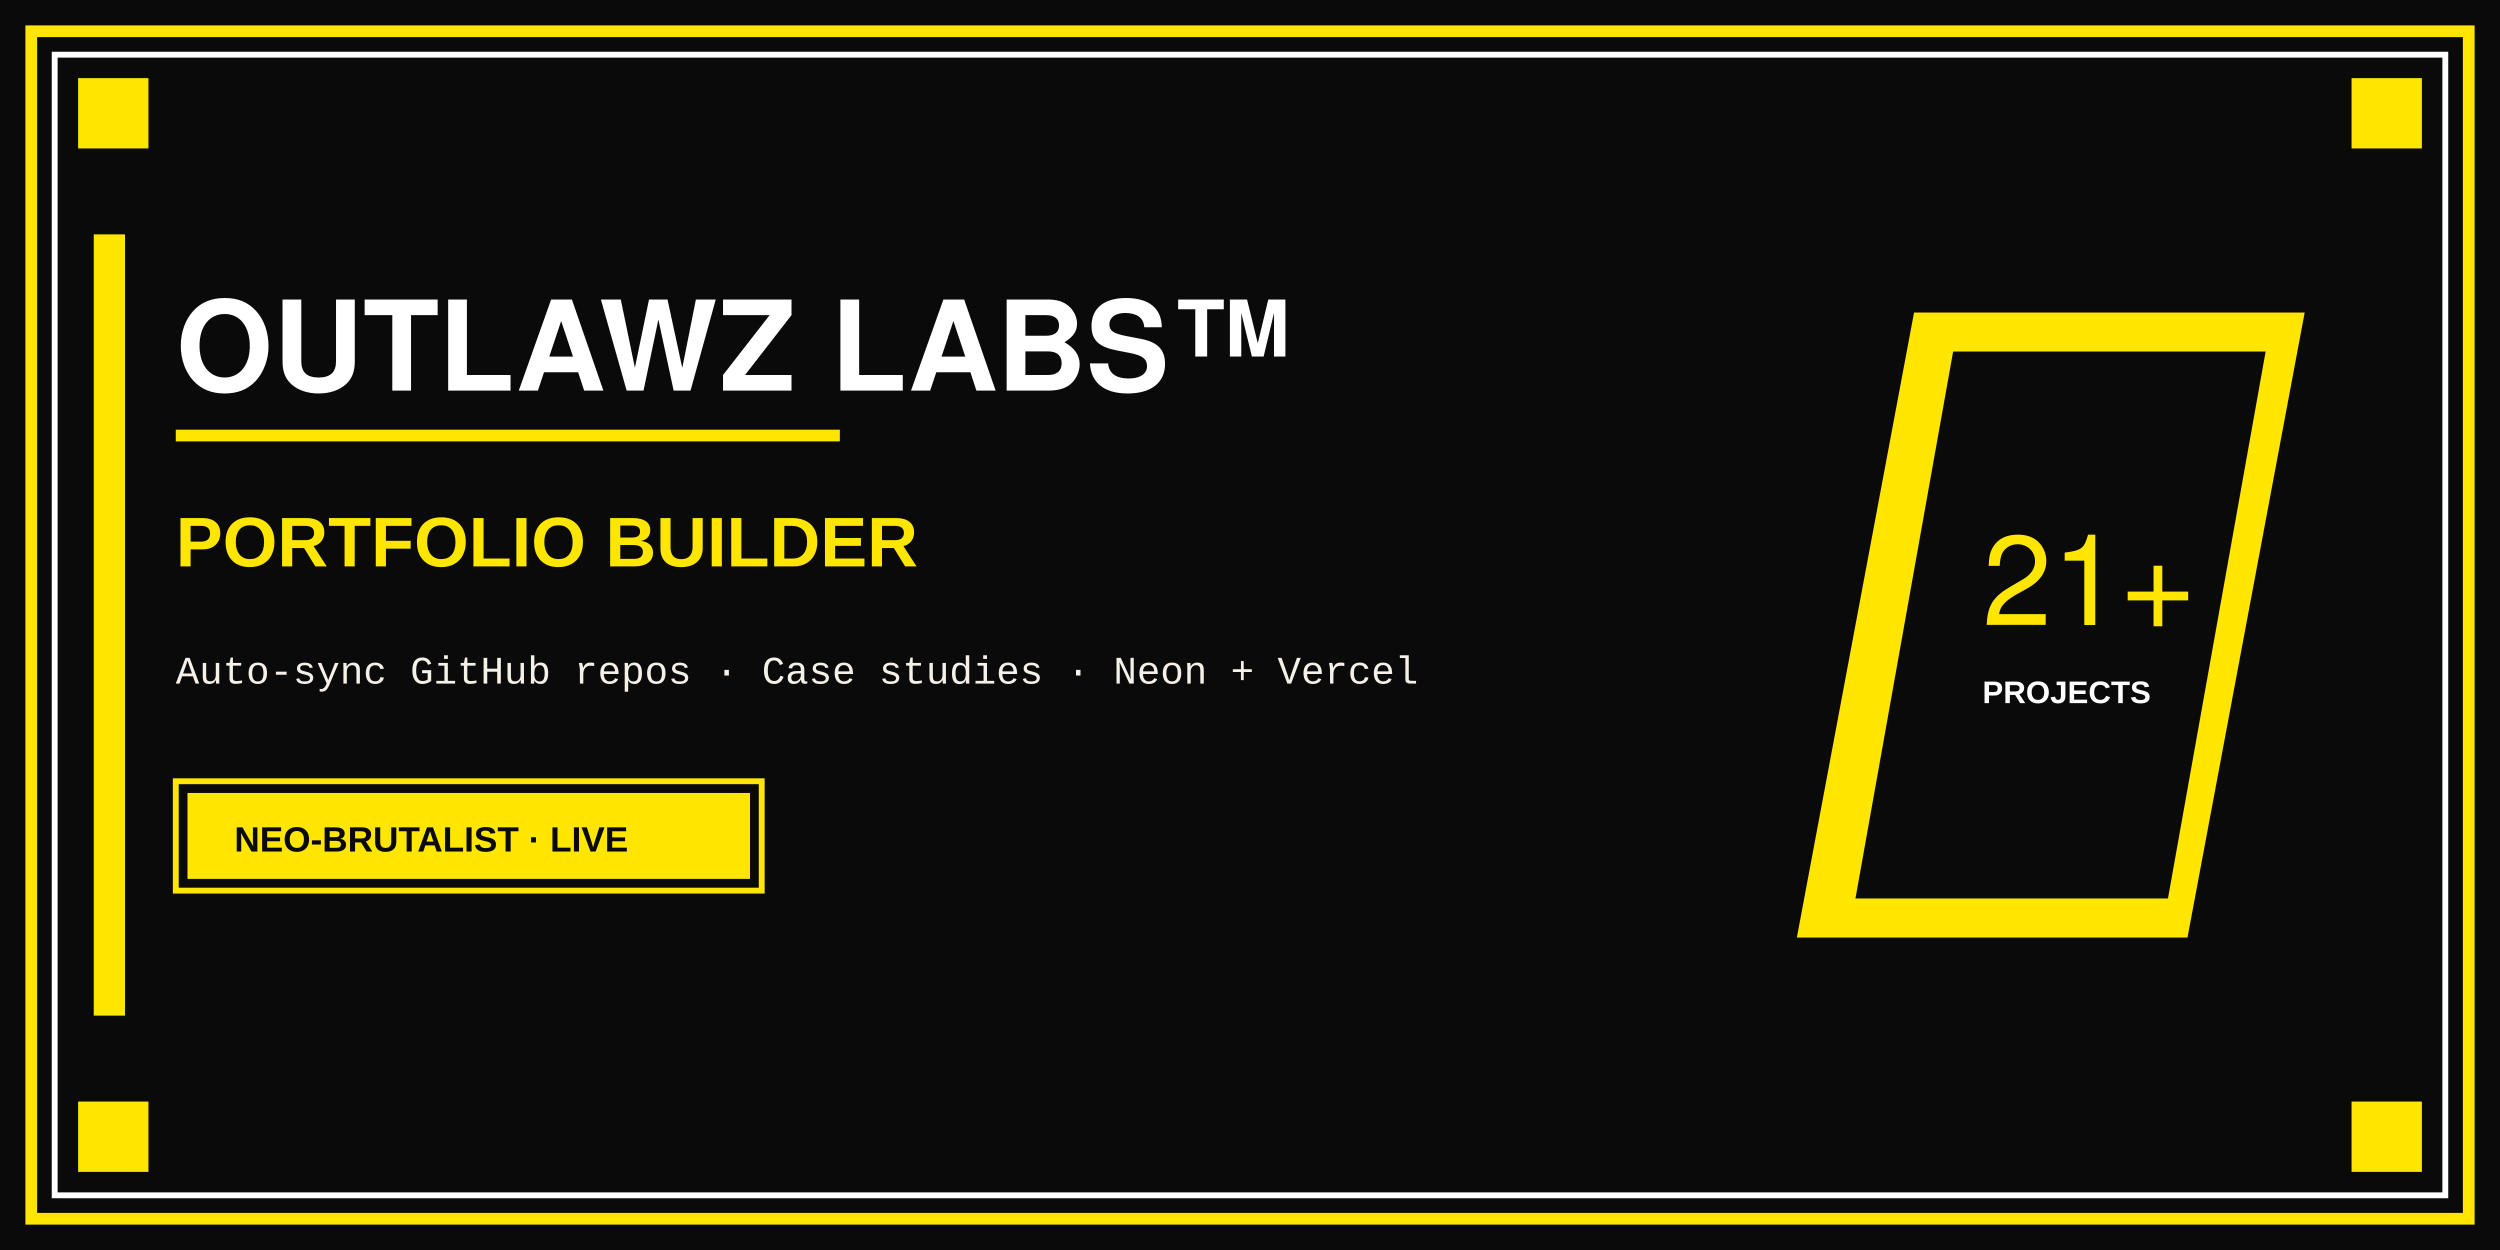
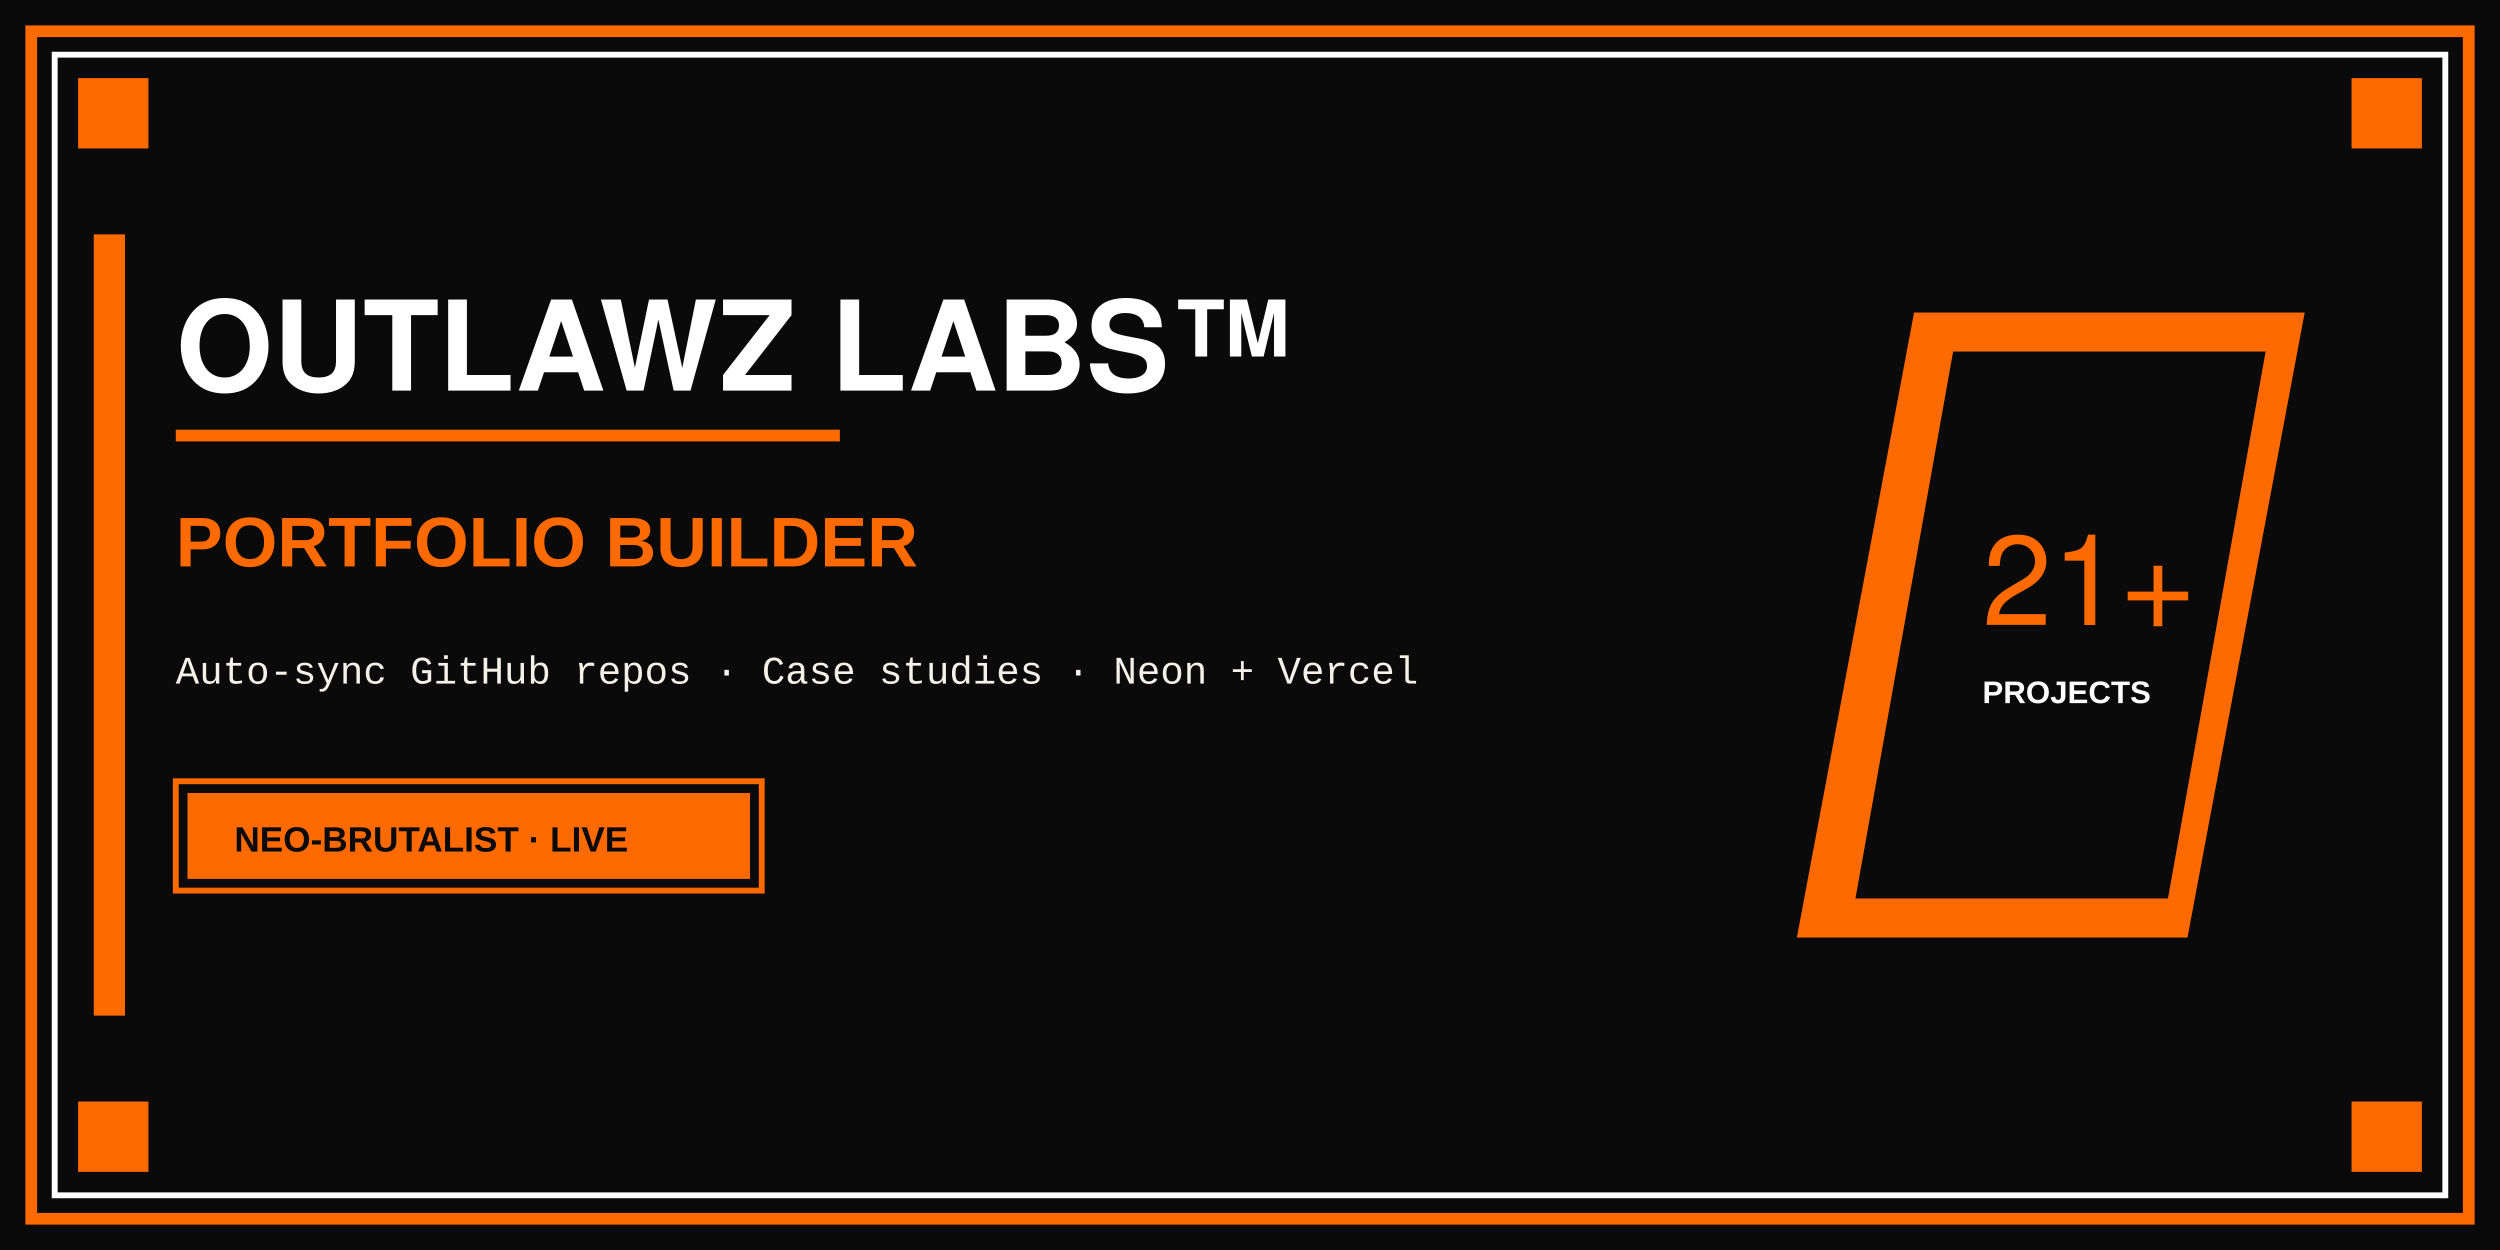
<svg xmlns="http://www.w3.org/2000/svg" width="1280" height="640" viewBox="0 0 1280 640">
  <rect width="1280" height="640" fill="#0A0A0A" />
-   <rect x="16" y="16" width="1248" height="608" fill="none" stroke="#FFE600" stroke-width="6" />
+   <rect x="16" y="16" width="1248" height="608" fill="none" stroke="#FF6A00" stroke-width="6" />
  <rect x="28" y="28" width="1224" height="584" fill="none" stroke="#FFFFFF" stroke-width="3" />
-   <rect x="40" y="40" width="36" height="36" fill="#FFE600" />
-   <rect x="1204" y="40" width="36" height="36" fill="#FFE600" />
-   <rect x="40" y="564" width="36" height="36" fill="#FFE600" />
-   <rect x="1204" y="564" width="36" height="36" fill="#FFE600" />
-   <rect x="48" y="120" width="16" height="400" fill="#FFE600" />
+   <rect x="40" y="40" width="36" height="36" fill="#FF6A00" />
+   <rect x="1204" y="40" width="36" height="36" fill="#FF6A00" />
+   <rect x="40" y="564" width="36" height="36" fill="#FF6A00" />
+   <rect x="1204" y="564" width="36" height="36" fill="#FF6A00" />
+   <rect x="48" y="120" width="16" height="400" fill="#FF6A00" />
  <text x="90" y="200" font-family="Arial Black, Helvetica, sans-serif" font-size="64" font-weight="900" fill="#FFFFFF">OUTLAWZ LABS™</text>
-   <rect x="90" y="220" width="340" height="6" fill="#FFE600" />
-   <text x="90" y="290" font-family="Arial, Helvetica, sans-serif" font-size="36" font-weight="700" fill="#FFE600">PORTFOLIO BUILDER</text>
+   <rect x="90" y="220" width="340" height="6" fill="#FF6A00" />
+   <text x="90" y="290" font-family="Arial, Helvetica, sans-serif" font-size="36" font-weight="700" fill="#FF6A00">PORTFOLIO BUILDER</text>
  <text x="90" y="350" font-family="Courier New, monospace" font-size="20" fill="#F5F0E8">Auto-sync GitHub repos  ·  Case studies  ·  Neon + Vercel</text>
-   <rect x="90" y="400" width="300" height="56" fill="none" stroke="#FFE600" stroke-width="3" />
-   <rect x="96" y="406" width="288" height="44" fill="#FFE600" />
+   <rect x="90" y="400" width="300" height="56" fill="none" stroke="#FF6A00" stroke-width="3" />
+   <rect x="96" y="406" width="288" height="44" fill="#FF6A00" />
  <text x="120" y="436" font-family="Arial, Helvetica, sans-serif" font-size="18" font-weight="700" fill="#0A0A0A">NEO-BRUTALIST  ·  LIVE</text>
-   <polygon points="980,160 1180,160 1120,480 920,480" fill="#FFE600" />
+   <polygon points="980,160 1180,160 1120,480 920,480" fill="#FF6A00" />
  <polygon points="1000,180 1160,180 1110,460 950,460" fill="#0A0A0A" />
-   <text x="1015" y="320" font-family="Arial Black, Helvetica, sans-serif" font-size="64" fill="#FFE600">21+</text>
+   <text x="1015" y="320" font-family="Arial Black, Helvetica, sans-serif" font-size="64" fill="#FF6A00">21+</text>
  <text x="1015" y="360" font-family="Arial, Helvetica, sans-serif" font-size="16" font-weight="700" fill="#FFFFFF">PROJECTS</text>
</svg>
